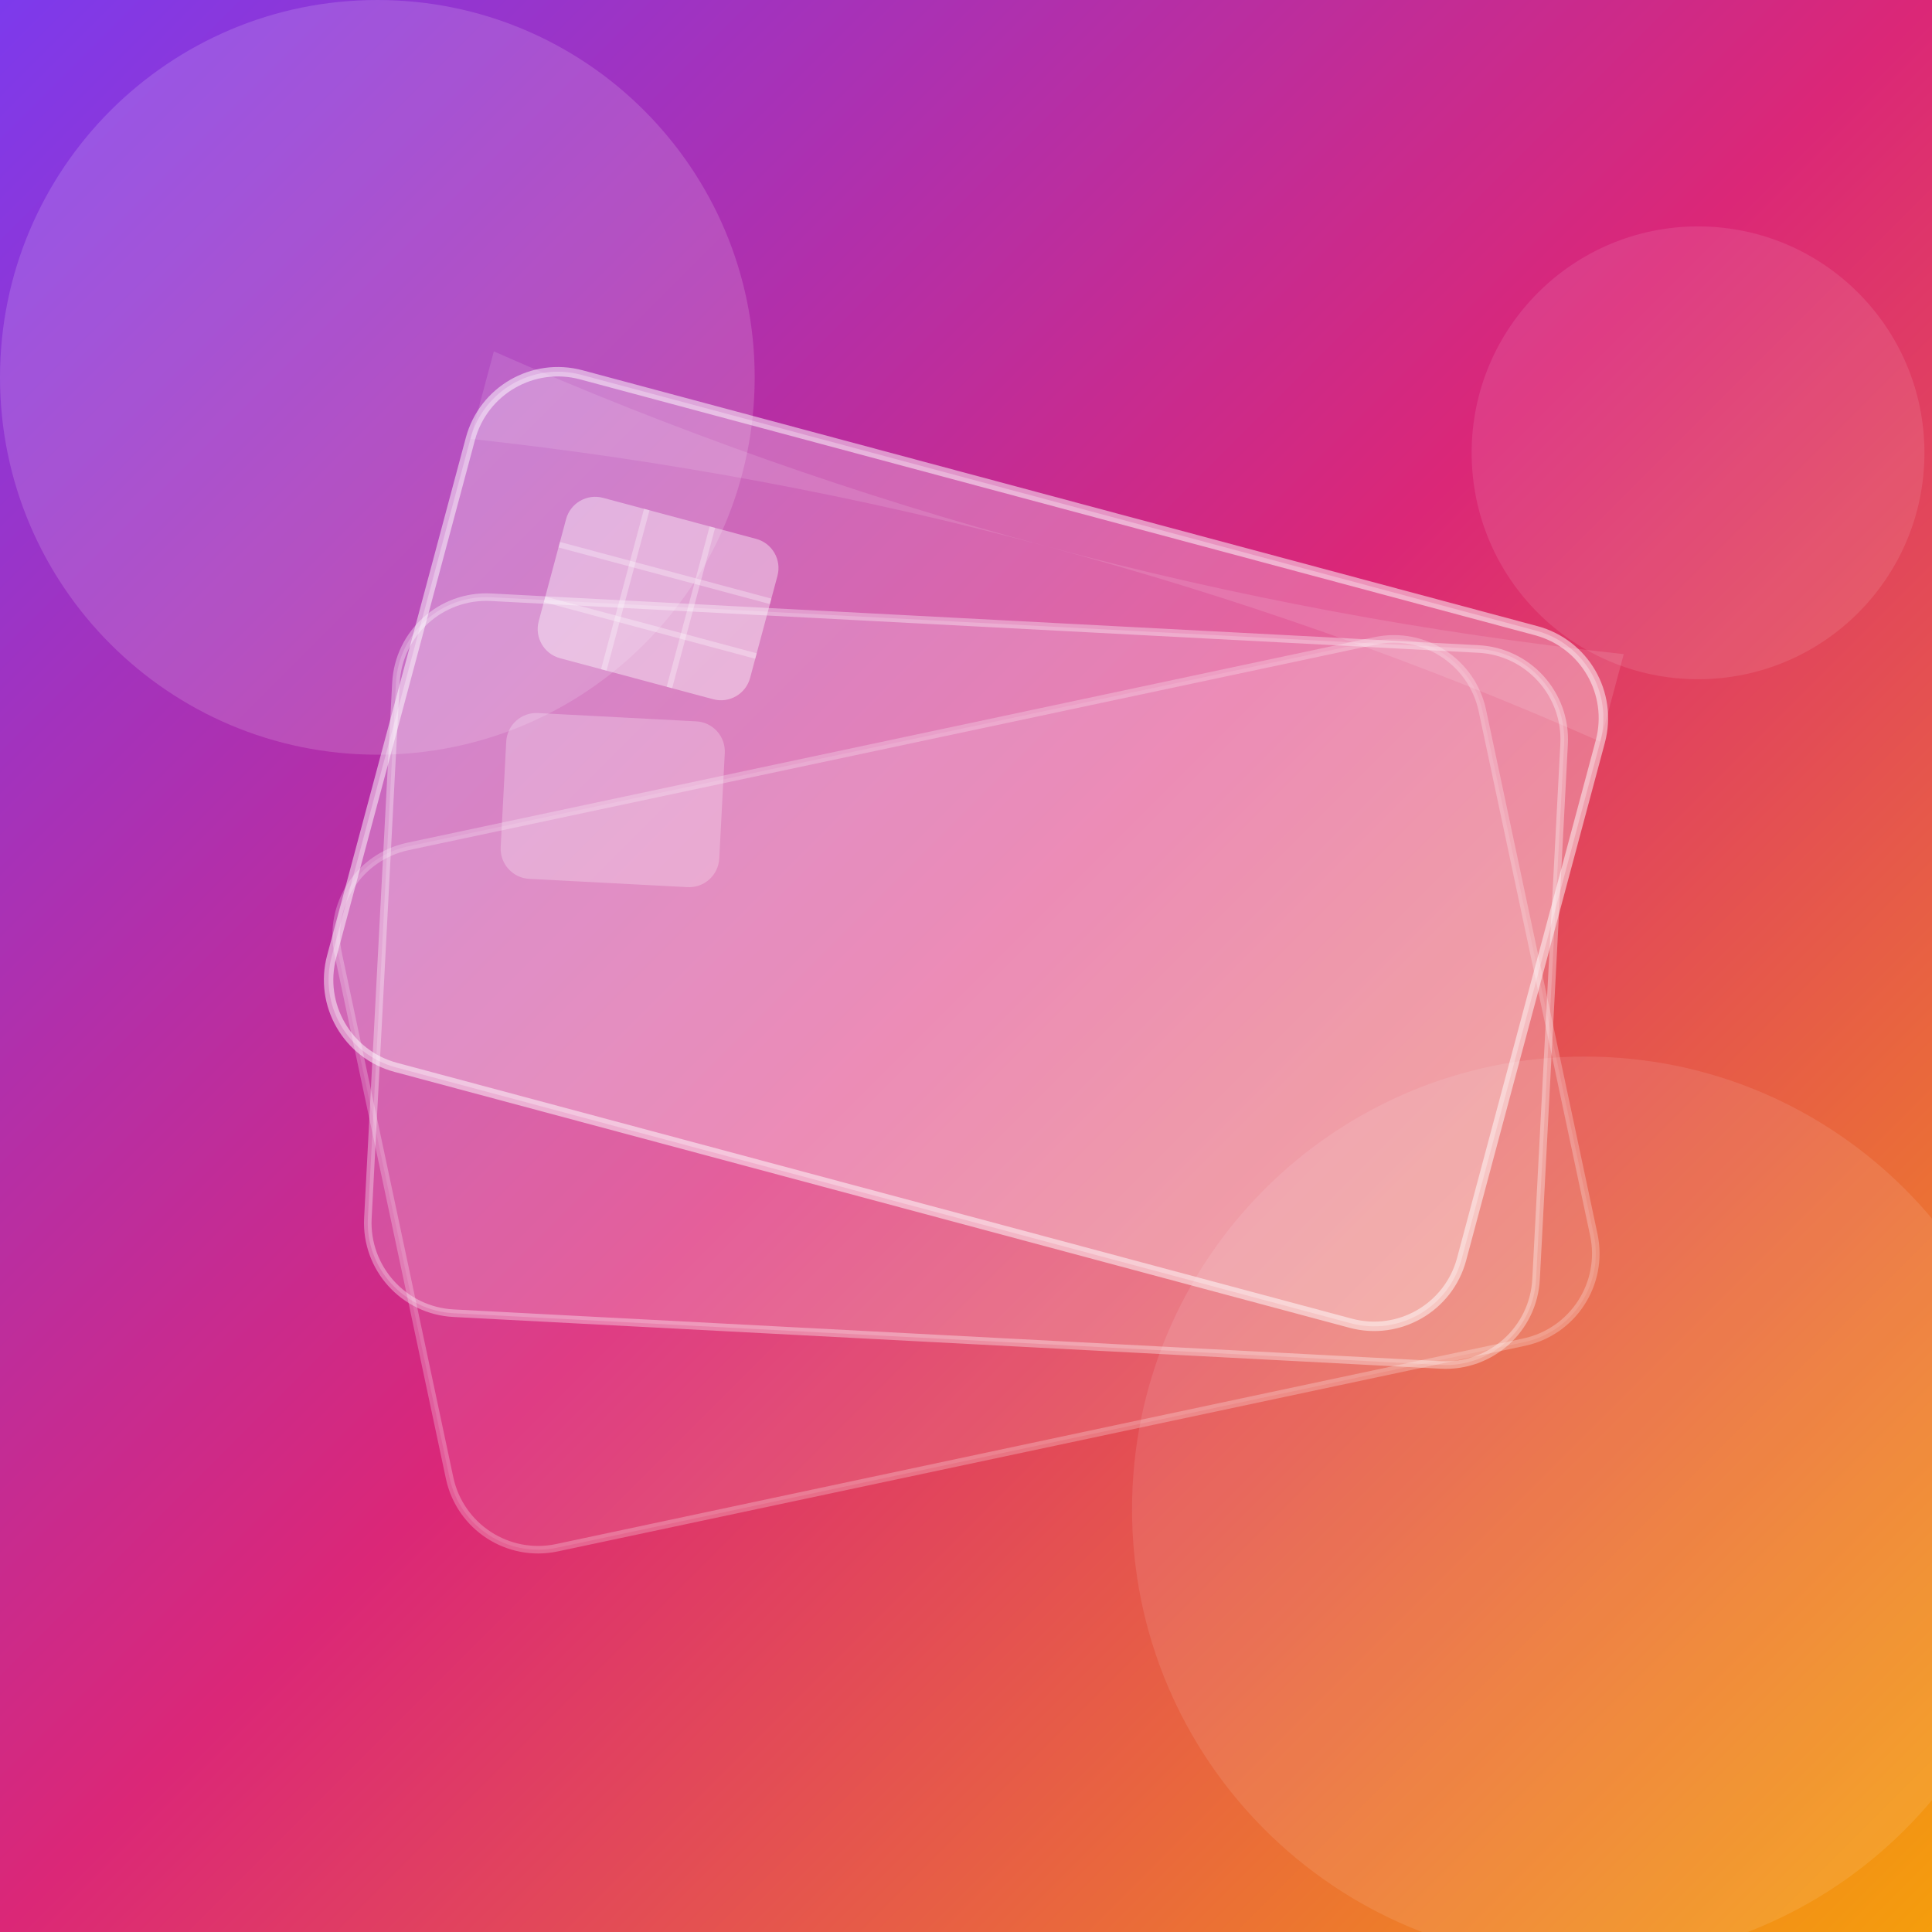
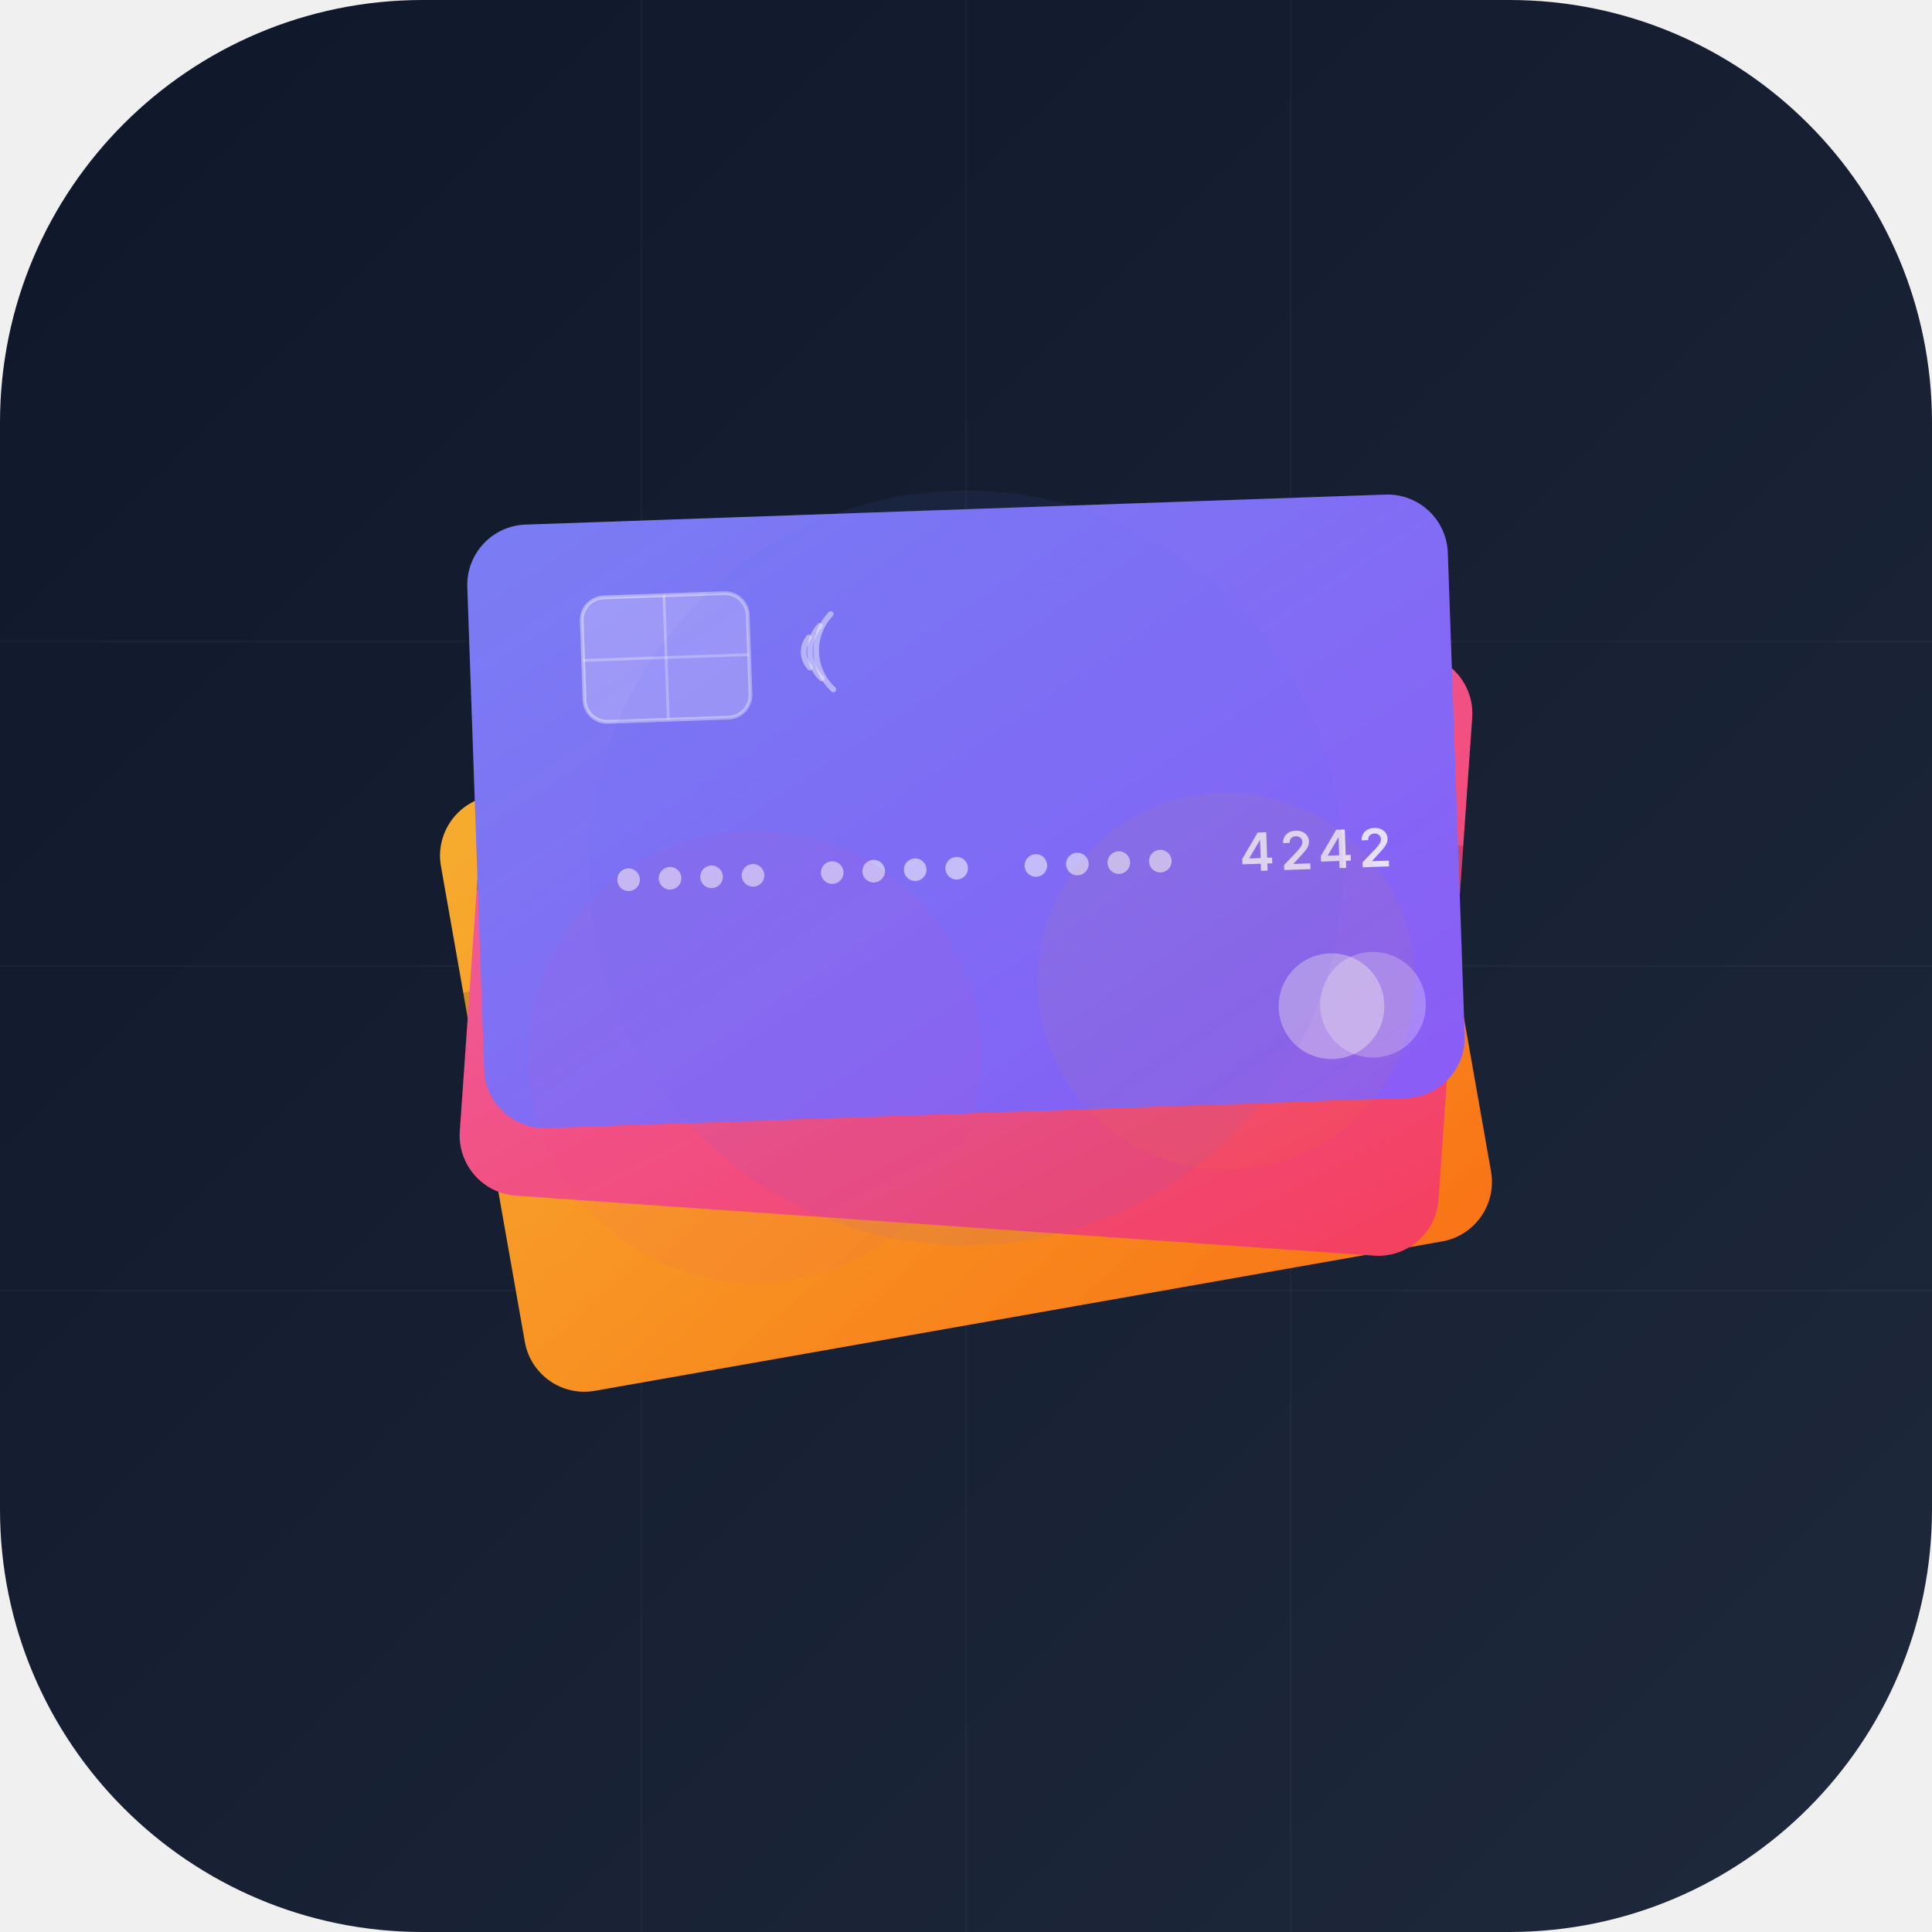
<svg xmlns="http://www.w3.org/2000/svg" viewBox="0 0 1024 1024">
  <defs>
    <linearGradient id="bg" x1="0%" y1="0%" x2="100%" y2="100%">
-       <stop offset="0%" style="stop-color:#7c3aed" />
-       <stop offset="50%" style="stop-color:#db2777" />
-       <stop offset="100%" style="stop-color:#f59e0b" />
+       <stop offset="0%" style="stop-color:#0f172a" />
+       <stop offset="100%" style="stop-color:#1e293b" />
+     </linearGradient>
+     <linearGradient id="card1" x1="0%" y1="0%" x2="100%" y2="100%">
+       <stop offset="0%" style="stop-color:#6366f1" />
+       <stop offset="100%" style="stop-color:#8b5cf6" />
+     </linearGradient>
+     <linearGradient id="card2" x1="0%" y1="0%" x2="100%" y2="100%">
+       <stop offset="0%" style="stop-color:#ec4899" />
+       <stop offset="100%" style="stop-color:#f43f5e" />
+     </linearGradient>
+     <linearGradient id="card3" x1="0%" y1="0%" x2="100%" y2="100%">
+       <stop offset="0%" style="stop-color:#f59e0b" />
+       <stop offset="100%" style="stop-color:#f97316" />
+     </linearGradient>
+     <linearGradient id="shine" x1="0%" y1="0%" x2="100%" y2="100%">
+       <stop offset="0%" style="stop-color:#fff;stop-opacity:0.15" />
+       <stop offset="100%" style="stop-color:#fff;stop-opacity:0" />
    </linearGradient>
  </defs>
-   <rect width="1024" height="1024" fill="url(#bg)" />
-   <circle cx="200" cy="200" r="200" fill="#fff" opacity="0.15" />
-   <circle cx="840" cy="800" r="240" fill="#fff" opacity="0.1" />
-   <circle cx="900" cy="240" r="120" fill="#fff" opacity="0.1" />
-   <g transform="translate(512, 580) rotate(-12)">
-     <rect x="-310" y="-190" width="620" height="380" rx="48" fill="rgba(255,255,255,0.1)" stroke="rgba(255,255,255,0.25)" stroke-width="4" />
+   <rect width="1024" height="1024" rx="224" fill="url(#bg)" />
+   <line x1="0" y1="340" x2="1024" y2="340" stroke="rgba(255,255,255,0.03)" stroke-width="1" />
+   <line x1="0" y1="512" x2="1024" y2="512" stroke="rgba(255,255,255,0.03)" stroke-width="1" />
+   <line x1="0" y1="684" x2="1024" y2="684" stroke="rgba(255,255,255,0.03)" stroke-width="1" />
+   <line x1="340" y1="0" x2="340" y2="1024" stroke="rgba(255,255,255,0.03)" stroke-width="1" />
+   <line x1="512" y1="0" x2="512" y2="1024" stroke="rgba(255,255,255,0.03)" stroke-width="1" />
+   <line x1="684" y1="0" x2="684" y2="1024" stroke="rgba(255,255,255,0.03)" stroke-width="1" />
+   <g transform="translate(512, 540) rotate(-10)">
+     <rect x="-260" y="-160" width="520" height="320" rx="32" fill="url(#card3)" />
+     <rect x="-260" y="-160" width="520" height="320" rx="32" fill="url(#shine)" />
+     <rect x="-260" y="-60" width="520" height="60" fill="rgba(0,0,0,0.15)" />
  </g>
-   <g transform="translate(512, 520) rotate(3)">
-     <rect x="-310" y="-190" width="620" height="380" rx="48" fill="rgba(255,255,255,0.18)" stroke="rgba(255,255,255,0.35)" stroke-width="4" />
-     <rect x="-250" y="-130" width="116" height="88" rx="16" fill="rgba(255,255,255,0.25)" />
+   <g transform="translate(512, 490) rotate(4)">
+     <rect x="-260" y="-160" width="520" height="320" rx="32" fill="url(#card2)" />
+     <rect x="-260" y="-160" width="520" height="320" rx="32" fill="url(#shine)" />
+     <rect x="-260" y="-60" width="520" height="60" fill="rgba(0,0,0,0.15)" />
+     <rect x="-200" y="-130" width="80" height="60" rx="10" fill="rgba(255,255,255,0.3)" />
  </g>
-   <g transform="translate(512, 450) rotate(15)">
-     <rect x="-310" y="-190" width="620" height="380" rx="48" fill="rgba(255,255,255,0.28)" stroke="rgba(255,255,255,0.5)" stroke-width="5" />
-     <rect x="-250" y="-130" width="116" height="88" rx="16" fill="rgba(255,255,255,0.4)" />
-     <line x1="-250" y1="-100" x2="-134" y2="-100" stroke="rgba(255,255,255,0.3)" stroke-width="3" />
-     <line x1="-250" y1="-70" x2="-134" y2="-70" stroke="rgba(255,255,255,0.3)" stroke-width="3" />
-     <line x1="-210" y1="-130" x2="-210" y2="-42" stroke="rgba(255,255,255,0.3)" stroke-width="3" />
-     <line x1="-174" y1="-130" x2="-174" y2="-42" stroke="rgba(255,255,255,0.3)" stroke-width="3" />
-     <path d="M-310 -142 Q0 -190 310 -142 L310 -190 Q0 -142 -310 -190 Z" fill="rgba(255,255,255,0.12)" />
+   <g transform="translate(512, 430) rotate(-2)">
+     <rect x="-260" y="-160" width="520" height="320" rx="32" fill="url(#card1)" />
+     <rect x="-260" y="-160" width="520" height="320" rx="32" fill="url(#shine)" />
+     <rect x="-200" y="-120" width="88" height="66" rx="12" fill="rgba(255,255,255,0.25)" stroke="rgba(255,255,255,0.4)" stroke-width="2" />
+     <line x1="-200" y1="-87" x2="-112" y2="-87" stroke="rgba(255,255,255,0.3)" stroke-width="1.5" />
+     <line x1="-156" y1="-120" x2="-156" y2="-54" stroke="rgba(255,255,255,0.3)" stroke-width="1.5" />
+     <g transform="translate(-80, -87)" fill="none" stroke="rgba(255,255,255,0.5)" stroke-width="3" stroke-linecap="round">
+       <path d="M0,8 A12,12 0 0,1 0,-8" />
+       <path d="M6,14 A20,20 0 0,1 6,-14" />
+       <path d="M12,20 A28,28 0 0,1 12,-20" />
+     </g>
+     <g transform="translate(0, 30)">
+       <circle cx="-180" cy="0" r="6" fill="rgba(255,255,255,0.6)" />
+       <circle cx="-158" cy="0" r="6" fill="rgba(255,255,255,0.6)" />
+       <circle cx="-136" cy="0" r="6" fill="rgba(255,255,255,0.6)" />
+       <circle cx="-114" cy="0" r="6" fill="rgba(255,255,255,0.6)" />
+       <circle cx="-72" cy="0" r="6" fill="rgba(255,255,255,0.6)" />
+       <circle cx="-50" cy="0" r="6" fill="rgba(255,255,255,0.6)" />
+       <circle cx="-28" cy="0" r="6" fill="rgba(255,255,255,0.6)" />
+       <circle cx="-6" cy="0" r="6" fill="rgba(255,255,255,0.6)" />
+       <circle cx="36" cy="0" r="6" fill="rgba(255,255,255,0.6)" />
+       <circle cx="58" cy="0" r="6" fill="rgba(255,255,255,0.6)" />
+       <circle cx="80" cy="0" r="6" fill="rgba(255,255,255,0.6)" />
+       <circle cx="102" cy="0" r="6" fill="rgba(255,255,255,0.6)" />
+       <text x="144" y="7" font-family="SF Pro Display, system-ui, sans-serif" font-size="28" font-weight="600" fill="rgba(255,255,255,0.8)" letter-spacing="3">4242</text>
+     </g>
+     <g transform="translate(190, 110)">
+       <circle cx="0" cy="0" r="28" fill="rgba(255,255,255,0.35)" />
+       <circle cx="22" cy="0" r="28" fill="rgba(255,255,255,0.25)" />
+     </g>
  </g>
+   <circle cx="512" cy="460" r="200" fill="rgba(99,102,241,0.08)" />
+   <circle cx="400" cy="560" r="120" fill="rgba(236,72,153,0.06)" />
+   <circle cx="650" cy="520" r="100" fill="rgba(245,158,11,0.06)" />
</svg>
